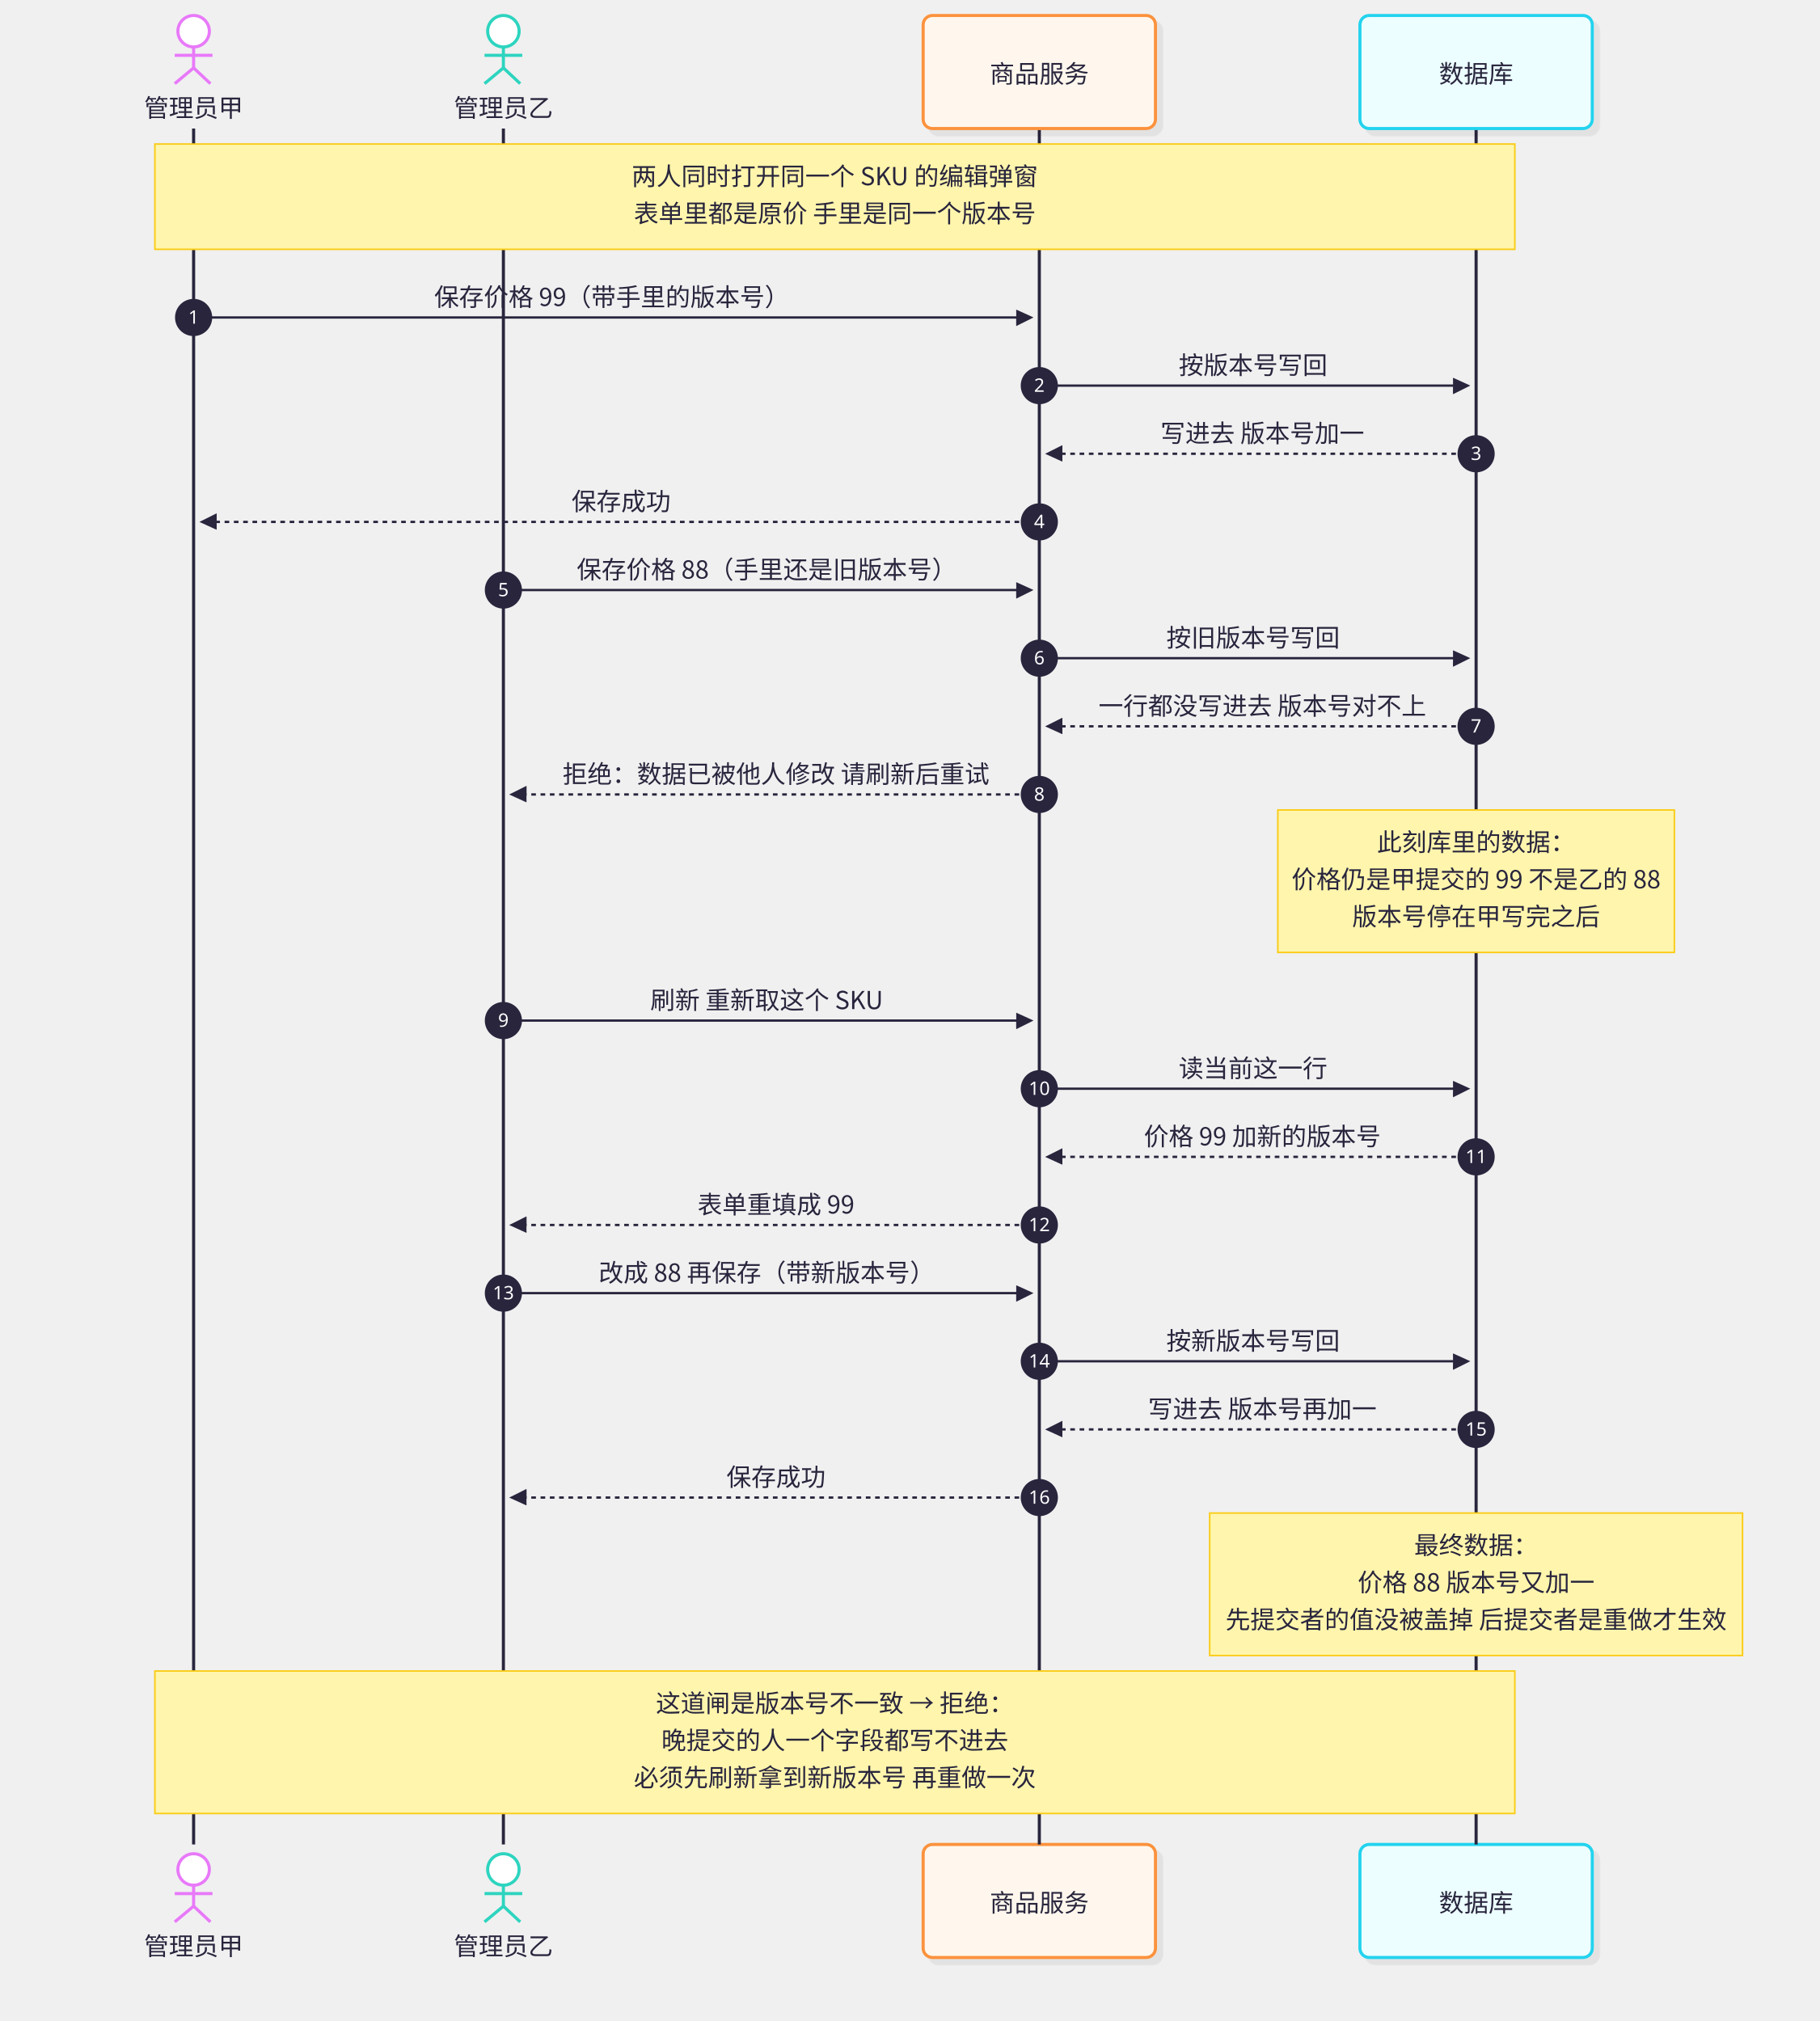
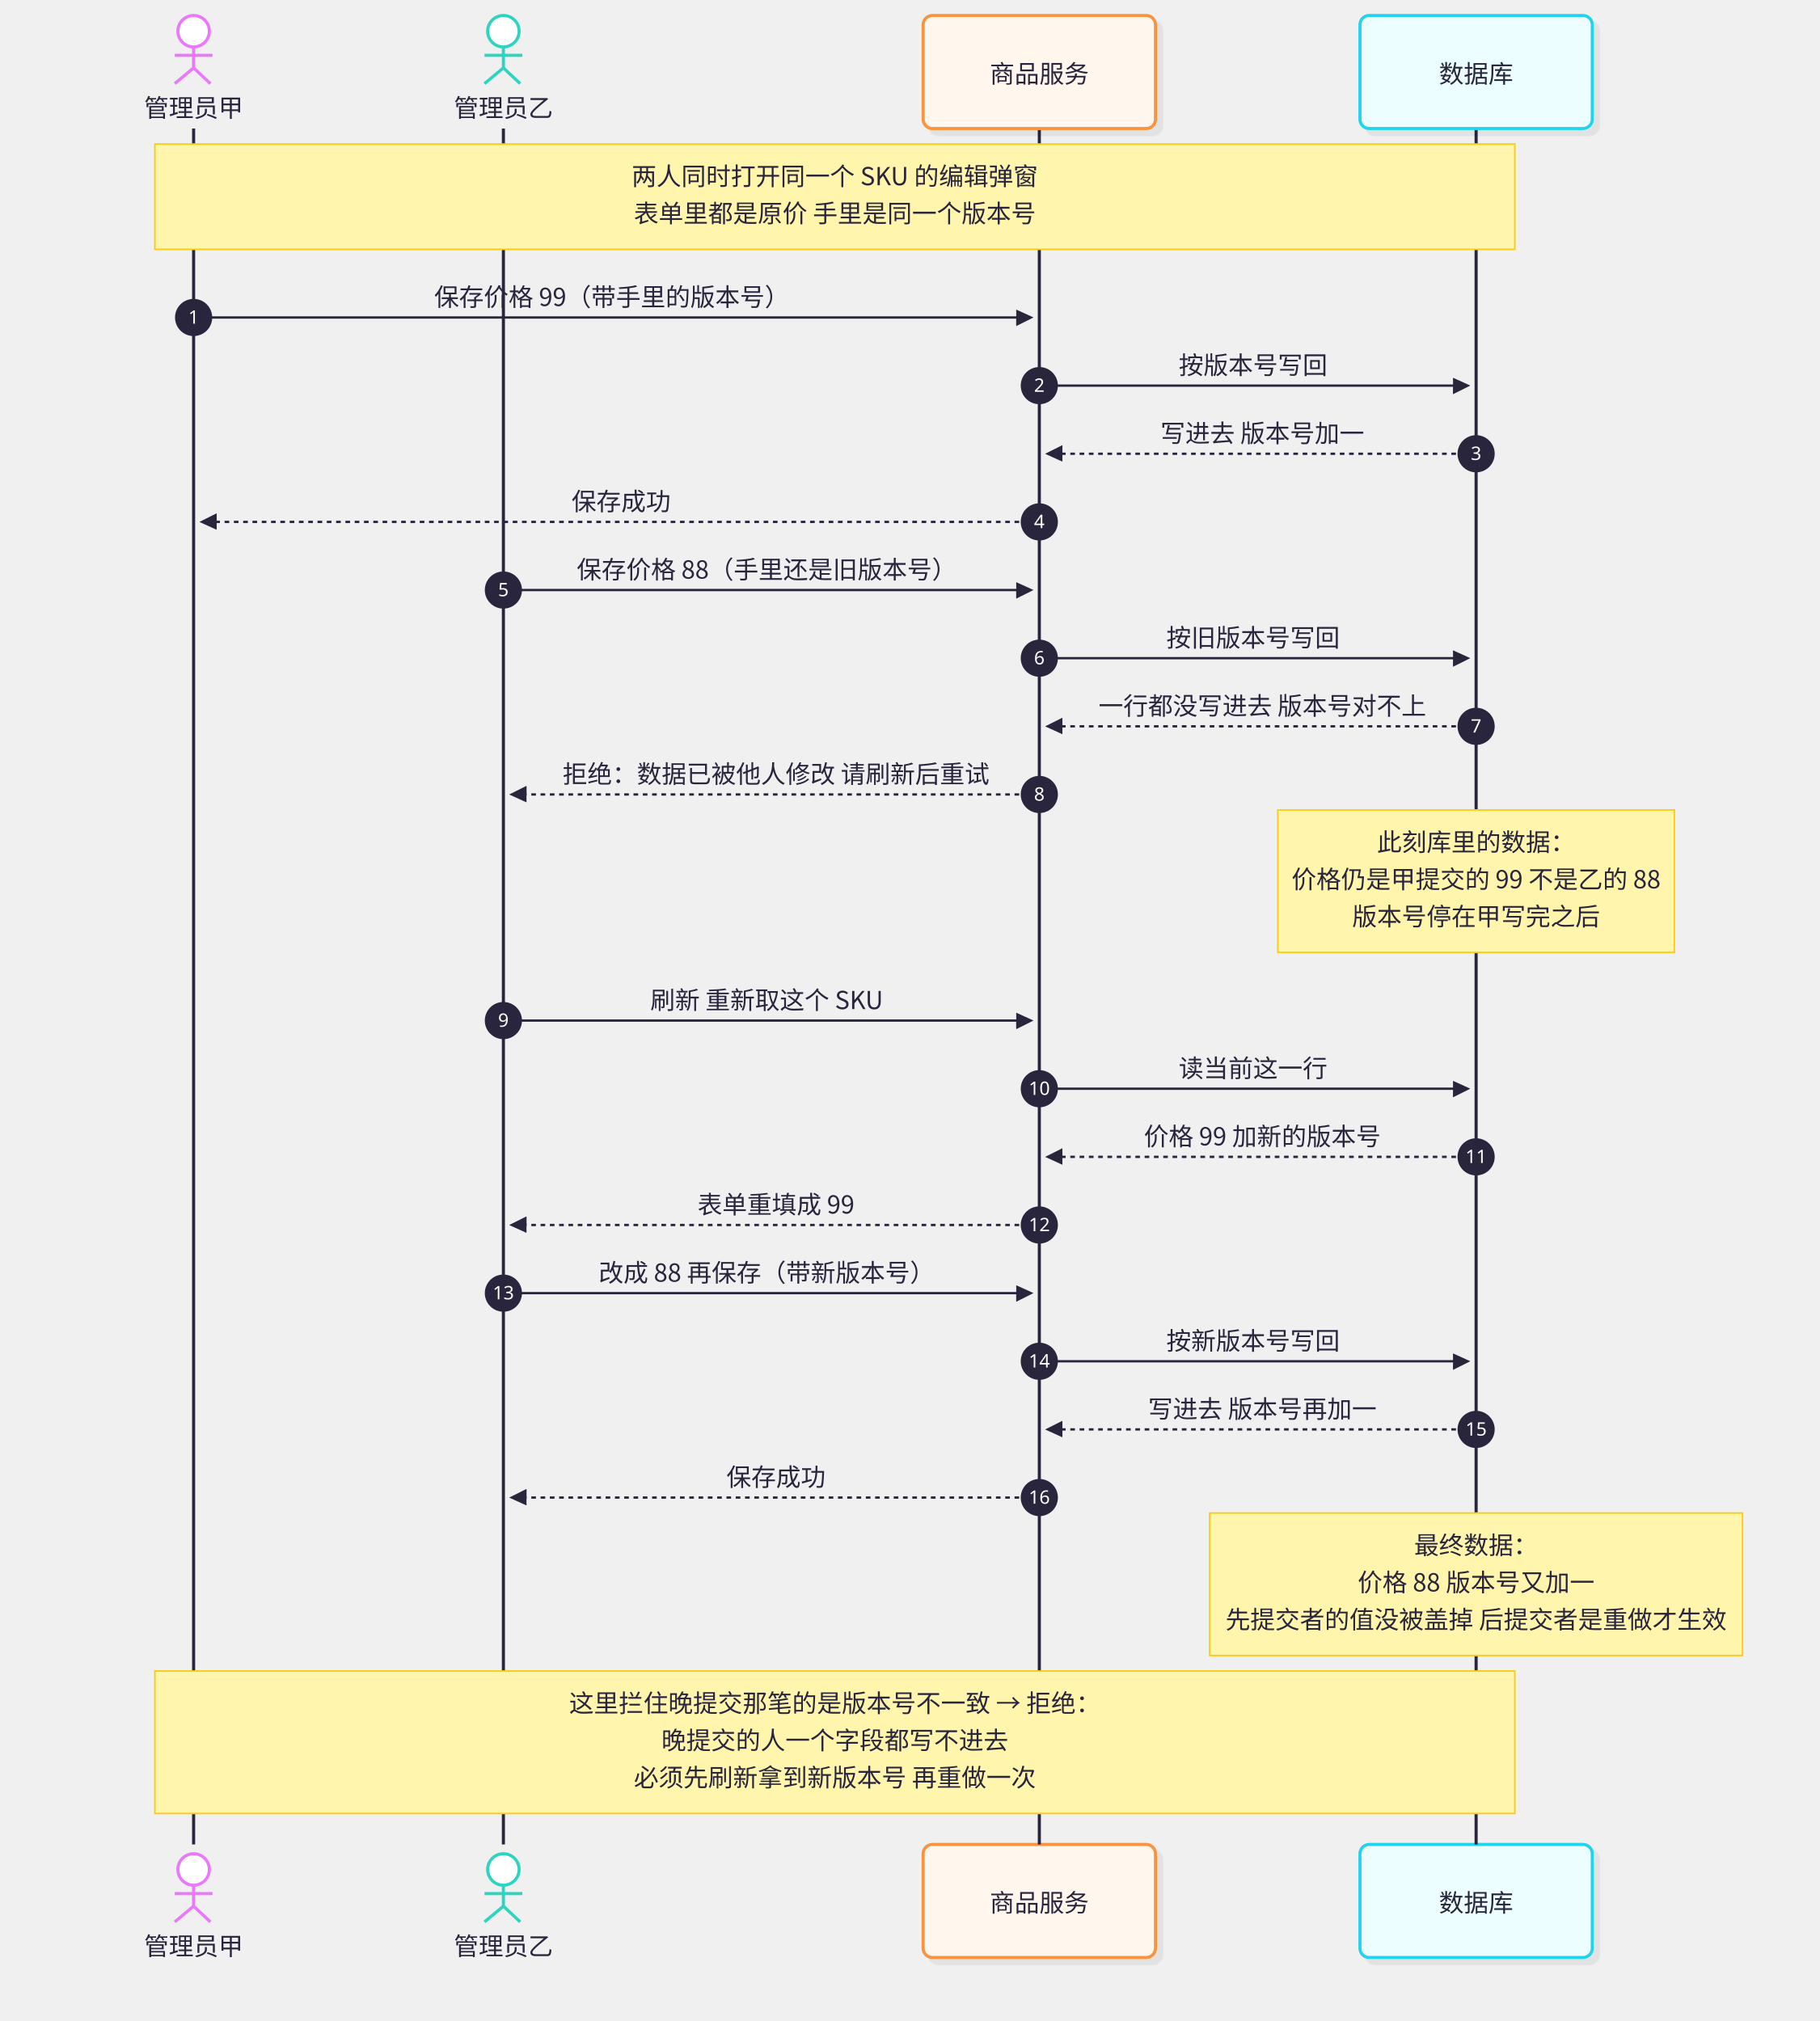
<svg xmlns="http://www.w3.org/2000/svg" height="1305" id="my-svg" width="1175" style="max-width: 1175px; background-color: white;" viewBox="-50 -10 1175 1305" role="graphics-document document" aria-roledescription="sequence">
  <g>
    <rect x="828" y="1181" fill="#eaeaea" stroke="#666" width="150" height="73" name="库" rx="6" ry="6" class="actor actor-bottom" data-look="neo" filter="url(#my-svg-drop-shadow)" style="stroke: rgb(34, 211, 238); fill: rgb(236, 254, 255);" />
    <text x="903" y="1217.5" dominant-baseline="central" alignment-baseline="central" class="actor actor-box" style="text-anchor: middle; font-size: 16px; font-weight: 400;">
      <tspan x="903" dy="0">数据库</tspan>
    </text>
  </g>
  <g>
    <rect x="546" y="1181" fill="#eaeaea" stroke="#666" width="150" height="73" name="商品" rx="6" ry="6" class="actor actor-bottom" data-look="neo" filter="url(#my-svg-drop-shadow)" style="stroke: rgb(251, 146, 60); fill: rgb(255, 247, 237);" />
    <text x="621" y="1217.5" dominant-baseline="central" alignment-baseline="central" class="actor actor-box" style="text-anchor: middle; font-size: 16px; font-weight: 400;">
      <tspan x="621" dy="0">商品服务</tspan>
    </text>
  </g>
  <g />
  <g />
  <g>
    <line id="actor3" x1="903" y1="73" x2="903" y2="1181" class="actor-line 200" stroke-width="0.5px" stroke="#999" name="库" data-et="life-line" data-id="库" />
    <g id="root-3" data-look="neo" data-et="participant" data-type="participant" data-id="库">
      <rect x="828" y="0" fill="#eaeaea" stroke="#666" width="150" height="73" name="库" rx="6" ry="6" class="actor actor-top" data-look="neo" filter="url(#my-svg-drop-shadow)" style="stroke: rgb(34, 211, 238); fill: rgb(236, 254, 255);" />
      <text x="903" y="36.5" dominant-baseline="central" alignment-baseline="central" class="actor actor-box" style="text-anchor: middle; font-size: 16px; font-weight: 400;">
        <tspan x="903" dy="0">数据库</tspan>
      </text>
    </g>
  </g>
  <g>
    <line id="actor2" x1="621" y1="73" x2="621" y2="1181" class="actor-line 200" stroke-width="0.5px" stroke="#999" name="商品" data-et="life-line" data-id="商品" />
    <g id="root-2" data-look="neo" data-et="participant" data-type="participant" data-id="商品">
      <rect x="546" y="0" fill="#eaeaea" stroke="#666" width="150" height="73" name="商品" rx="6" ry="6" class="actor actor-top" data-look="neo" filter="url(#my-svg-drop-shadow)" style="stroke: rgb(251, 146, 60); fill: rgb(255, 247, 237);" />
      <text x="621" y="36.5" dominant-baseline="central" alignment-baseline="central" class="actor actor-box" style="text-anchor: middle; font-size: 16px; font-weight: 400;">
        <tspan x="621" dy="0">商品服务</tspan>
      </text>
    </g>
  </g>
  <g>
    <line id="actor1" x1="275" y1="73" x2="275" y2="1181" class="actor-line 200" stroke-width="0.5px" stroke="#999" name="乙" data-et="life-line" data-id="乙" />
  </g>
  <g>
    <line id="actor0" x1="75" y1="73" x2="75" y2="1181" class="actor-line 200" stroke-width="0.5px" stroke="#999" name="甲" data-et="life-line" data-id="甲" />
  </g>
  <style>#my-svg{font-family:Noto Sans CJK SC,Noto Sans SC,Microsoft YaHei,PingFang SC,sans-serif;font-size:14px;fill:#28253D;}@keyframes edge-animation-frame{from{stroke-dashoffset:0;}}@keyframes dash{to{stroke-dashoffset:0;}}#my-svg .edge-animation-slow{stroke-dasharray:9,5!important;stroke-dashoffset:900;animation:dash 50s linear infinite;stroke-linecap:round;}#my-svg .edge-animation-fast{stroke-dasharray:9,5!important;stroke-dashoffset:900;animation:dash 20s linear infinite;stroke-linecap:round;}#my-svg .error-icon{fill:#ffffff;}#my-svg .error-text{fill:#000000;stroke:#000000;}#my-svg .edge-thickness-normal{stroke-width:2px;}#my-svg .edge-thickness-thick{stroke-width:3.5px;}#my-svg .edge-pattern-solid{stroke-dasharray:0;}#my-svg .edge-thickness-invisible{stroke-width:0;fill:none;}#my-svg .edge-pattern-dashed{stroke-dasharray:3;}#my-svg .edge-pattern-dotted{stroke-dasharray:2;}#my-svg .marker{fill:#000000;stroke:#000000;}#my-svg .marker.cross{stroke:#000000;}#my-svg svg{font-family:Noto Sans CJK SC,Noto Sans SC,Microsoft YaHei,PingFang SC,sans-serif;font-size:14px;}#my-svg p{margin:0;}#my-svg .actor{stroke:#28253D;fill:#ffffff;stroke-width:2;}#my-svg rect.actor.outer-path[data-look="neo"]{filter:url(#drop-shadow);}#my-svg rect.note[data-look="neo"]{stroke:#FACC15;fill:#fff5ad;filter:url(#drop-shadow);}#my-svg text.actor&gt;tspan{fill:#28253D;stroke:none;}#my-svg .actor-line{stroke:#28253D;}#my-svg .innerArc{stroke-width:1.5;stroke-dasharray:none;}#my-svg .messageLine0{stroke-width:1.5;stroke-dasharray:none;stroke:#28253D;}#my-svg .messageLine1{stroke-width:1.5;stroke-dasharray:2,2;stroke:#28253D;}#my-svg [id$="-arrowhead"] path{fill:#28253D;stroke:#28253D;}#my-svg .sequenceNumber{fill:#ffffff;}#my-svg [id$="-sequencenumber"]{fill:#28253D;}#my-svg [id$="-crosshead"] path{fill:#28253D;stroke:#28253D;}#my-svg .messageText{fill:#28253D;stroke:none;}#my-svg .labelBox{stroke:#28253D;fill:#ffffff;filter:url(#drop-shadow);}#my-svg .labelText,#my-svg .labelText&gt;tspan{fill:#28253D;stroke:none;}#my-svg .loopText,#my-svg .loopText&gt;tspan{fill:#28253D;stroke:none;}#my-svg .sectionTitle,#my-svg .sectionTitle&gt;tspan{fill:#28253D;stroke:none;}#my-svg .loopLine{stroke-width:2px;stroke-dasharray:2,2;stroke:#28253D;fill:#28253D;}#my-svg .note{stroke:#FACC15;fill:#fff5ad;}#my-svg .noteText,#my-svg .noteText&gt;tspan{fill:#28253D;stroke:none;}#my-svg .activation0{fill:hsl(-120, 0%, 80%);stroke:hsl(-120, 0%, 70%);}#my-svg .activation1{fill:hsl(-120, 0%, 80%);stroke:hsl(-120, 0%, 70%);}#my-svg .activation2{fill:hsl(-120, 0%, 80%);stroke:hsl(-120, 0%, 70%);}#my-svg .actorPopupMenu{position:absolute;}#my-svg .actorPopupMenuPanel{position:absolute;fill:#ffffff;box-shadow:0px 8px 16px 0px rgba(0,0,0,0.2);filter:drop-shadow(3px 5px 2px rgb(0 0 0 / 0.4));}#my-svg .actor-man circle,#my-svg line{fill:#ffffff;stroke-width:2px;}#my-svg g rect.rect{filter:url(#drop-shadow);stroke:#28253D;}#my-svg .node .neo-node{stroke:#28253D;}#my-svg [data-look="neo"].node rect,#my-svg [data-look="neo"].cluster rect,#my-svg [data-look="neo"].node polygon{stroke:#28253D;filter:url(#my-svg-drop-shadow);}#my-svg [data-look="neo"].swimlane.cluster rect{filter:none;}#my-svg [data-look="neo"].node path{stroke:#28253D;stroke-width:2px;}#my-svg [data-look="neo"].node .outer-path{filter:url(#my-svg-drop-shadow);}#my-svg [data-look="neo"].node .neo-line path{stroke:#28253D;filter:none;}#my-svg [data-look="neo"].node circle{stroke:#28253D;filter:url(#my-svg-drop-shadow);}#my-svg [data-look="neo"].node circle .state-start{fill:#000000;}#my-svg [data-look="neo"].icon-shape .icon{fill:#28253D;filter:url(#my-svg-drop-shadow);}#my-svg [data-look="neo"].icon-shape .icon-neo path{stroke:#28253D;filter:url(#my-svg-drop-shadow);}#my-svg :root{--mermaid-font-family:"trebuchet ms",verdana,arial,sans-serif;}</style>
  <g />
  <defs>
    <symbol id="my-svg-computer" width="24" height="24">
      <path transform="scale(.5)" d="M2 2v13h20v-13h-20zm18 11h-16v-9h16v9zm-10.228 6l.466-1h3.524l.467 1h-4.457zm14.228 3h-24l2-6h2.104l-1.33 4h18.45l-1.297-4h2.073l2 6zm-5-10h-14v-7h14v7z" />
    </symbol>
  </defs>
  <defs>
    <symbol id="my-svg-database" fill-rule="evenodd" clip-rule="evenodd">
      <path transform="scale(.5)" d="M12.258.001l.256.004.255.005.253.008.251.01.249.012.247.015.246.016.242.019.241.02.239.023.236.024.233.027.231.028.229.031.225.032.223.034.22.036.217.038.214.04.211.041.208.043.205.045.201.046.198.048.194.05.191.051.187.053.183.054.18.056.175.057.172.059.168.06.163.061.16.063.155.064.15.066.074.033.073.033.071.034.07.034.069.035.068.035.067.035.066.035.064.036.064.036.062.036.06.036.06.037.058.037.058.037.055.038.055.038.053.038.052.038.051.039.05.039.048.039.047.039.045.04.044.04.043.04.041.04.04.041.039.041.037.041.036.041.034.041.033.042.032.042.03.042.029.042.027.042.026.043.024.043.023.043.021.043.02.043.018.044.017.043.015.044.013.044.012.044.011.045.009.044.007.045.006.045.004.045.002.045.001.045v17l-.001.045-.002.045-.004.045-.006.045-.007.045-.009.044-.011.045-.012.044-.013.044-.015.044-.017.043-.018.044-.02.043-.021.043-.023.043-.024.043-.026.043-.027.042-.029.042-.03.042-.032.042-.033.042-.034.041-.036.041-.037.041-.039.041-.04.041-.041.04-.043.04-.044.04-.045.04-.047.039-.048.039-.05.039-.051.039-.052.038-.053.038-.055.038-.055.038-.058.037-.058.037-.06.037-.06.036-.062.036-.064.036-.064.036-.066.035-.067.035-.068.035-.069.035-.07.034-.071.034-.073.033-.074.033-.15.066-.155.064-.16.063-.163.061-.168.06-.172.059-.175.057-.18.056-.183.054-.187.053-.191.051-.194.05-.198.048-.201.046-.205.045-.208.043-.211.041-.214.04-.217.038-.22.036-.223.034-.225.032-.229.031-.231.028-.233.027-.236.024-.239.023-.241.02-.242.019-.246.016-.247.015-.249.012-.251.01-.253.008-.255.005-.256.004-.258.001-.258-.001-.256-.004-.255-.005-.253-.008-.251-.01-.249-.012-.247-.015-.245-.016-.243-.019-.241-.02-.238-.023-.236-.024-.234-.027-.231-.028-.228-.031-.226-.032-.223-.034-.22-.036-.217-.038-.214-.04-.211-.041-.208-.043-.204-.045-.201-.046-.198-.048-.195-.05-.19-.051-.187-.053-.184-.054-.179-.056-.176-.057-.172-.059-.167-.06-.164-.061-.159-.063-.155-.064-.151-.066-.074-.033-.072-.033-.072-.034-.07-.034-.069-.035-.068-.035-.067-.035-.066-.035-.064-.036-.063-.036-.062-.036-.061-.036-.06-.037-.058-.037-.057-.037-.056-.038-.055-.038-.053-.038-.052-.038-.051-.039-.049-.039-.049-.039-.046-.039-.046-.04-.044-.04-.043-.04-.041-.04-.04-.041-.039-.041-.037-.041-.036-.041-.034-.041-.033-.042-.032-.042-.03-.042-.029-.042-.027-.042-.026-.043-.024-.043-.023-.043-.021-.043-.02-.043-.018-.044-.017-.043-.015-.044-.013-.044-.012-.044-.011-.045-.009-.044-.007-.045-.006-.045-.004-.045-.002-.045-.001-.045v-17l.001-.045.002-.045.004-.045.006-.045.007-.045.009-.044.011-.045.012-.044.013-.044.015-.044.017-.043.018-.044.02-.043.021-.043.023-.043.024-.043.026-.043.027-.042.029-.042.03-.042.032-.042.033-.042.034-.041.036-.041.037-.041.039-.041.04-.041.041-.04.043-.04.044-.04.046-.04.046-.039.049-.039.049-.039.051-.039.052-.038.053-.038.055-.038.056-.038.057-.037.058-.037.06-.037.061-.036.062-.036.063-.036.064-.036.066-.035.067-.035.068-.035.069-.035.07-.034.072-.034.072-.033.074-.033.151-.066.155-.064.159-.063.164-.061.167-.06.172-.059.176-.057.179-.056.184-.054.187-.053.19-.051.195-.05.198-.048.201-.046.204-.045.208-.043.211-.041.214-.04.217-.038.22-.036.223-.034.226-.032.228-.031.231-.028.234-.027.236-.024.238-.023.241-.02.243-.019.245-.016.247-.015.249-.012.251-.01.253-.008.255-.005.256-.004.258-.001.258.001zm-9.258 20.499v.01l.001.021.003.021.004.022.005.021.006.022.007.022.009.023.01.022.011.023.012.023.013.023.015.023.016.024.017.023.018.024.019.024.021.024.022.025.023.024.024.025.052.049.056.05.061.051.066.051.07.051.075.051.079.052.084.052.088.052.092.052.097.052.102.051.105.052.11.052.114.051.119.051.123.051.127.05.131.05.135.05.139.048.144.049.147.047.152.047.155.047.16.045.163.045.167.043.171.043.176.041.178.041.183.039.187.039.19.037.194.035.197.035.202.033.204.031.209.03.212.029.216.027.219.025.222.024.226.021.23.02.233.018.236.016.24.015.243.012.246.01.249.008.253.005.256.004.259.001.26-.001.257-.004.254-.005.25-.008.247-.011.244-.012.241-.014.237-.016.233-.018.231-.021.226-.021.224-.024.22-.026.216-.027.212-.028.21-.031.205-.031.202-.034.198-.034.194-.036.191-.037.187-.039.183-.04.179-.04.175-.042.172-.043.168-.044.163-.045.16-.046.155-.046.152-.047.148-.048.143-.049.139-.049.136-.05.131-.05.126-.05.123-.051.118-.052.114-.051.11-.052.106-.052.101-.052.096-.052.092-.052.088-.053.083-.051.079-.052.074-.052.07-.051.065-.051.06-.051.056-.05.051-.05.023-.024.023-.025.021-.024.02-.024.019-.024.018-.024.017-.024.015-.023.014-.024.013-.023.012-.023.01-.023.01-.022.008-.022.006-.022.006-.022.004-.022.004-.021.001-.021.001-.021v-4.127l-.077.055-.08.053-.083.054-.085.053-.087.052-.09.052-.093.051-.095.05-.097.05-.1.049-.102.049-.105.048-.106.047-.109.047-.111.046-.114.045-.115.045-.118.044-.12.043-.122.042-.124.042-.126.041-.128.04-.13.04-.132.038-.134.038-.135.037-.138.037-.139.035-.142.035-.143.034-.144.033-.147.032-.148.031-.15.03-.151.03-.153.029-.154.027-.156.027-.158.026-.159.025-.161.024-.162.023-.163.022-.165.021-.166.02-.167.019-.169.018-.169.017-.171.016-.173.015-.173.014-.175.013-.175.012-.177.011-.178.01-.179.008-.179.008-.181.006-.182.005-.182.004-.184.003-.184.002h-.37l-.184-.002-.184-.003-.182-.004-.182-.005-.181-.006-.179-.008-.179-.008-.178-.01-.176-.011-.176-.012-.175-.013-.173-.014-.172-.015-.171-.016-.17-.017-.169-.018-.167-.019-.166-.02-.165-.021-.163-.022-.162-.023-.161-.024-.159-.025-.157-.026-.156-.027-.155-.027-.153-.029-.151-.03-.15-.03-.148-.031-.146-.032-.145-.033-.143-.034-.141-.035-.14-.035-.137-.037-.136-.037-.134-.038-.132-.038-.13-.04-.128-.04-.126-.041-.124-.042-.122-.042-.12-.044-.117-.043-.116-.045-.113-.045-.112-.046-.109-.047-.106-.047-.105-.048-.102-.049-.1-.049-.097-.05-.095-.05-.093-.052-.09-.051-.087-.052-.085-.053-.083-.054-.08-.054-.077-.054v4.127zm0-5.654v.011l.001.021.003.021.004.021.005.022.006.022.007.022.009.022.01.022.011.023.012.023.013.023.015.024.016.023.017.024.018.024.019.024.021.024.022.024.023.025.024.024.052.05.056.05.061.05.066.051.07.051.075.052.079.051.084.052.088.052.092.052.097.052.102.052.105.052.11.051.114.051.119.052.123.05.127.051.131.05.135.049.139.049.144.048.147.048.152.047.155.046.16.045.163.045.167.044.171.042.176.042.178.04.183.04.187.038.19.037.194.036.197.034.202.033.204.032.209.03.212.028.216.027.219.025.222.024.226.022.23.02.233.018.236.016.24.014.243.012.246.01.249.008.253.006.256.003.259.001.26-.001.257-.003.254-.006.25-.008.247-.01.244-.012.241-.015.237-.016.233-.018.231-.02.226-.022.224-.024.22-.025.216-.027.212-.029.21-.03.205-.032.202-.033.198-.035.194-.036.191-.037.187-.039.183-.039.179-.041.175-.042.172-.043.168-.044.163-.045.16-.045.155-.047.152-.047.148-.048.143-.048.139-.05.136-.049.131-.05.126-.051.123-.051.118-.051.114-.052.11-.052.106-.052.101-.052.096-.052.092-.052.088-.052.083-.052.079-.052.074-.051.07-.052.065-.051.06-.05.056-.051.051-.049.023-.025.023-.024.021-.025.02-.024.019-.024.018-.024.017-.024.015-.023.014-.023.013-.024.012-.022.01-.023.01-.023.008-.022.006-.022.006-.022.004-.021.004-.022.001-.021.001-.021v-4.139l-.077.054-.08.054-.083.054-.085.052-.087.053-.09.051-.093.051-.095.051-.097.05-.1.049-.102.049-.105.048-.106.047-.109.047-.111.046-.114.045-.115.044-.118.044-.12.044-.122.042-.124.042-.126.041-.128.04-.13.039-.132.039-.134.038-.135.037-.138.036-.139.036-.142.035-.143.033-.144.033-.147.033-.148.031-.15.03-.151.03-.153.028-.154.028-.156.027-.158.026-.159.025-.161.024-.162.023-.163.022-.165.021-.166.02-.167.019-.169.018-.169.017-.171.016-.173.015-.173.014-.175.013-.175.012-.177.011-.178.009-.179.009-.179.007-.181.007-.182.005-.182.004-.184.003-.184.002h-.37l-.184-.002-.184-.003-.182-.004-.182-.005-.181-.007-.179-.007-.179-.009-.178-.009-.176-.011-.176-.012-.175-.013-.173-.014-.172-.015-.171-.016-.17-.017-.169-.018-.167-.019-.166-.02-.165-.021-.163-.022-.162-.023-.161-.024-.159-.025-.157-.026-.156-.027-.155-.028-.153-.028-.151-.03-.15-.03-.148-.031-.146-.033-.145-.033-.143-.033-.141-.035-.14-.036-.137-.036-.136-.037-.134-.038-.132-.039-.13-.039-.128-.04-.126-.041-.124-.042-.122-.043-.12-.043-.117-.044-.116-.044-.113-.046-.112-.046-.109-.046-.106-.047-.105-.048-.102-.049-.1-.049-.097-.05-.095-.051-.093-.051-.09-.051-.087-.053-.085-.052-.083-.054-.08-.054-.077-.054v4.139zm0-5.666v.011l.001.02.003.022.004.021.005.022.006.021.007.022.009.023.01.022.011.023.012.023.013.023.015.023.016.024.017.024.018.023.019.024.021.025.022.024.023.024.024.025.052.05.056.05.061.05.066.051.07.051.075.052.079.051.084.052.088.052.092.052.097.052.102.052.105.051.11.052.114.051.119.051.123.051.127.05.131.05.135.05.139.049.144.048.147.048.152.047.155.046.16.045.163.045.167.043.171.043.176.042.178.04.183.04.187.038.19.037.194.036.197.034.202.033.204.032.209.03.212.028.216.027.219.025.222.024.226.021.23.02.233.018.236.017.24.014.243.012.246.01.249.008.253.006.256.003.259.001.26-.001.257-.003.254-.006.25-.008.247-.01.244-.013.241-.014.237-.016.233-.018.231-.02.226-.022.224-.024.22-.025.216-.027.212-.029.21-.03.205-.032.202-.033.198-.035.194-.036.191-.037.187-.039.183-.039.179-.041.175-.042.172-.043.168-.044.163-.045.16-.045.155-.047.152-.047.148-.048.143-.049.139-.049.136-.049.131-.051.126-.05.123-.051.118-.052.114-.051.11-.052.106-.052.101-.052.096-.052.092-.052.088-.052.083-.052.079-.052.074-.052.07-.051.065-.051.06-.051.056-.05.051-.049.023-.025.023-.025.021-.024.02-.024.019-.024.018-.024.017-.024.015-.023.014-.024.013-.023.012-.023.01-.022.01-.023.008-.022.006-.022.006-.022.004-.022.004-.021.001-.021.001-.021v-4.153l-.077.054-.08.054-.083.053-.085.053-.087.053-.09.051-.093.051-.095.051-.097.05-.1.049-.102.048-.105.048-.106.048-.109.046-.111.046-.114.046-.115.044-.118.044-.12.043-.122.043-.124.042-.126.041-.128.04-.13.039-.132.039-.134.038-.135.037-.138.036-.139.036-.142.034-.143.034-.144.033-.147.032-.148.032-.15.03-.151.03-.153.028-.154.028-.156.027-.158.026-.159.024-.161.024-.162.023-.163.023-.165.021-.166.02-.167.019-.169.018-.169.017-.171.016-.173.015-.173.014-.175.013-.175.012-.177.01-.178.01-.179.009-.179.007-.181.006-.182.006-.182.004-.184.003-.184.001-.185.001-.185-.001-.184-.001-.184-.003-.182-.004-.182-.006-.181-.006-.179-.007-.179-.009-.178-.01-.176-.01-.176-.012-.175-.013-.173-.014-.172-.015-.171-.016-.17-.017-.169-.018-.167-.019-.166-.02-.165-.021-.163-.023-.162-.023-.161-.024-.159-.024-.157-.026-.156-.027-.155-.028-.153-.028-.151-.03-.15-.03-.148-.032-.146-.032-.145-.033-.143-.034-.141-.034-.14-.036-.137-.036-.136-.037-.134-.038-.132-.039-.13-.039-.128-.041-.126-.041-.124-.041-.122-.043-.12-.043-.117-.044-.116-.044-.113-.046-.112-.046-.109-.046-.106-.048-.105-.048-.102-.048-.1-.05-.097-.049-.095-.051-.093-.051-.09-.052-.087-.052-.085-.053-.083-.053-.08-.054-.077-.054v4.153zm8.74-8.179l-.257.004-.254.005-.25.008-.247.011-.244.012-.241.014-.237.016-.233.018-.231.021-.226.022-.224.023-.22.026-.216.027-.212.028-.21.031-.205.032-.202.033-.198.034-.194.036-.191.038-.187.038-.183.04-.179.041-.175.042-.172.043-.168.043-.163.045-.16.046-.155.046-.152.048-.148.048-.143.048-.139.049-.136.05-.131.05-.126.051-.123.051-.118.051-.114.052-.11.052-.106.052-.101.052-.096.052-.092.052-.088.052-.083.052-.079.052-.074.051-.07.052-.065.051-.06.05-.056.05-.051.05-.023.025-.023.024-.021.024-.02.025-.019.024-.018.024-.017.023-.015.024-.014.023-.013.023-.012.023-.01.023-.01.022-.008.022-.006.023-.006.021-.004.022-.004.021-.001.021-.001.021.001.021.001.021.004.021.004.022.006.021.006.023.008.022.01.022.01.023.012.023.013.023.014.023.015.024.017.023.018.024.019.024.02.025.021.024.023.024.023.025.051.05.056.05.06.05.065.051.07.052.074.051.079.052.083.052.088.052.092.052.096.052.101.052.106.052.11.052.114.052.118.051.123.051.126.051.131.05.136.05.139.049.143.048.148.048.152.048.155.046.16.046.163.045.168.043.172.043.175.042.179.041.183.04.187.038.191.038.194.036.198.034.202.033.205.032.21.031.212.028.216.027.22.026.224.023.226.022.231.021.233.018.237.016.241.014.244.012.247.011.25.008.254.005.257.004.26.001.26-.001.257-.004.254-.005.25-.008.247-.011.244-.012.241-.014.237-.016.233-.018.231-.021.226-.022.224-.023.22-.026.216-.027.212-.028.21-.031.205-.032.202-.033.198-.034.194-.036.191-.038.187-.038.183-.04.179-.041.175-.042.172-.043.168-.043.163-.045.16-.046.155-.046.152-.048.148-.048.143-.048.139-.049.136-.05.131-.05.126-.051.123-.051.118-.051.114-.052.11-.052.106-.052.101-.052.096-.052.092-.052.088-.052.083-.052.079-.052.074-.051.07-.052.065-.051.06-.05.056-.05.051-.05.023-.025.023-.024.021-.024.02-.025.019-.024.018-.024.017-.023.015-.024.014-.023.013-.023.012-.023.01-.023.01-.022.008-.022.006-.023.006-.021.004-.022.004-.021.001-.021.001-.021-.001-.021-.001-.021-.004-.021-.004-.022-.006-.021-.006-.023-.008-.022-.01-.022-.01-.023-.012-.023-.013-.023-.014-.023-.015-.024-.017-.023-.018-.024-.019-.024-.02-.025-.021-.024-.023-.024-.023-.025-.051-.05-.056-.05-.06-.05-.065-.051-.07-.052-.074-.051-.079-.052-.083-.052-.088-.052-.092-.052-.096-.052-.101-.052-.106-.052-.11-.052-.114-.052-.118-.051-.123-.051-.126-.051-.131-.05-.136-.05-.139-.049-.143-.048-.148-.048-.152-.048-.155-.046-.16-.046-.163-.045-.168-.043-.172-.043-.175-.042-.179-.041-.183-.04-.187-.038-.191-.038-.194-.036-.198-.034-.202-.033-.205-.032-.21-.031-.212-.028-.216-.027-.22-.026-.224-.023-.226-.022-.231-.021-.233-.018-.237-.016-.241-.014-.244-.012-.247-.011-.25-.008-.254-.005-.257-.004-.26-.001-.26.001z" />
    </symbol>
  </defs>
  <defs>
    <symbol id="my-svg-clock" width="24" height="24">
      <path transform="scale(.5)" d="M12 2c5.514 0 10 4.486 10 10s-4.486 10-10 10-10-4.486-10-10 4.486-10 10-10zm0-2c-6.627 0-12 5.373-12 12s5.373 12 12 12 12-5.373 12-12-5.373-12-12-12zm5.848 12.459c.202.038.202.333.001.372-1.907.361-6.045 1.111-6.547 1.111-.719 0-1.301-.582-1.301-1.301 0-.512.77-5.447 1.125-7.445.034-.192.312-.181.343.014l.985 6.238 5.394 1.011z" />
    </symbol>
  </defs>
  <defs>
    <marker id="my-svg-arrowhead" refX="7.9" refY="5" markerUnits="userSpaceOnUse" markerWidth="12" markerHeight="12" orient="auto-start-reverse">
      <path d="M -1 0 L 10 5 L 0 10 z" />
    </marker>
  </defs>
  <defs>
    <marker id="my-svg-crosshead" markerWidth="15" markerHeight="8" orient="auto" refX="4" refY="4.5">
      <path fill="none" stroke="#000000" stroke-width="1pt" d="M 1,2 L 6,7 M 6,2 L 1,7" style="stroke-dasharray: 0, 0;" />
    </marker>
  </defs>
  <defs>
    <marker id="my-svg-filled-head" refX="15.5" refY="7" markerWidth="20" markerHeight="28" orient="auto">
      <path d="M 18,7 L9,13 L14,7 L9,1 Z" />
    </marker>
  </defs>
  <defs>
    <marker id="my-svg-sequencenumber" refX="15" refY="15" markerWidth="60" markerHeight="40" orient="auto">
      <circle cx="15" cy="15" r="6" />
    </marker>
  </defs>
  <defs>
    <marker id="my-svg-solidTopArrowHead" refX="7.9" refY="7.25" markerUnits="userSpaceOnUse" markerWidth="12" markerHeight="12" orient="auto-start-reverse">
      <path d="M 0 0 L 10 8 L 0 8 z" />
    </marker>
  </defs>
  <defs>
    <marker id="my-svg-solidBottomArrowHead" refX="7.9" refY="0.75" markerUnits="userSpaceOnUse" markerWidth="12" markerHeight="12" orient="auto-start-reverse">
      <path d="M 0 0 L 10 0 L 0 8 z" />
    </marker>
  </defs>
  <defs>
    <marker id="my-svg-stickTopArrowHead" refX="7.5" refY="7" markerUnits="userSpaceOnUse" markerWidth="12" markerHeight="12" orient="auto-start-reverse">
      <path d="M 0 0 L 7 7" stroke="black" stroke-width="1.5" fill="none" />
    </marker>
  </defs>
  <defs>
    <marker id="my-svg-stickBottomArrowHead" refX="7.5" refY="0" markerUnits="userSpaceOnUse" markerWidth="12" markerHeight="12" orient="auto-start-reverse">
      <path d="M 0 7 L 7 0" stroke="black" stroke-width="1.5" fill="none" />
    </marker>
  </defs>
  <defs>
    <filter id="my-svg-drop-shadow" height="130%" width="130%">
      <feDropShadow dx="4" dy="4" stdDeviation="0" flood-opacity="0.06" flood-color="#000000" />
    </filter>
  </defs>
  <g data-et="note" data-id="i1">
    <rect x="50" y="83" fill="#EDF2AE" stroke="#666" width="878" height="68" class="note" data-look="neo" />
    <text x="489" y="88" text-anchor="middle" dominant-baseline="middle" alignment-baseline="middle" class="noteText" dy="1em" style="font-size: 16px; font-weight: 400;">
      <tspan x="489">两人同时打开同一个 SKU 的编辑弹窗</tspan>
    </text>
    <text x="489" y="112" text-anchor="middle" dominant-baseline="middle" alignment-baseline="middle" class="noteText" dy="1em" style="font-size: 16px; font-weight: 400;">
      <tspan x="489">表单里都是原价 手里是同一个版本号</tspan>
    </text>
  </g>
  <g data-et="note" data-id="i10">
    <rect x="775" y="513" fill="#EDF2AE" stroke="#666" width="256" height="92" class="note" data-look="neo" />
    <text x="903" y="518" text-anchor="middle" dominant-baseline="middle" alignment-baseline="middle" class="noteText" dy="1em" style="font-size: 16px; font-weight: 400;">
      <tspan x="903">此刻库里的数据：</tspan>
    </text>
    <text x="903" y="542" text-anchor="middle" dominant-baseline="middle" alignment-baseline="middle" class="noteText" dy="1em" style="font-size: 16px; font-weight: 400;">
      <tspan x="903">价格仍是甲提交的 99 不是乙的 88</tspan>
    </text>
    <text x="903" y="566" text-anchor="middle" dominant-baseline="middle" alignment-baseline="middle" class="noteText" dy="1em" style="font-size: 16px; font-weight: 400;">
      <tspan x="903">版本号停在甲写完之后</tspan>
    </text>
  </g>
  <g data-et="note" data-id="i19">
    <rect x="731" y="967" fill="#EDF2AE" stroke="#666" width="344" height="92" class="note" data-look="neo" />
    <text x="903" y="972" text-anchor="middle" dominant-baseline="middle" alignment-baseline="middle" class="noteText" dy="1em" style="font-size: 16px; font-weight: 400;">
      <tspan x="903">最终数据：</tspan>
    </text>
    <text x="903" y="996" text-anchor="middle" dominant-baseline="middle" alignment-baseline="middle" class="noteText" dy="1em" style="font-size: 16px; font-weight: 400;">
      <tspan x="903">价格 88 版本号又加一</tspan>
    </text>
    <text x="903" y="1020" text-anchor="middle" dominant-baseline="middle" alignment-baseline="middle" class="noteText" dy="1em" style="font-size: 16px; font-weight: 400;">
      <tspan x="903">先提交者的值没被盖掉 后提交者是重做才生效</tspan>
    </text>
  </g>
  <g data-et="note" data-id="i20">
    <rect x="50" y="1069" fill="#EDF2AE" stroke="#666" width="878" height="92" class="note" data-look="neo" />
    <text x="489" y="1074" text-anchor="middle" dominant-baseline="middle" alignment-baseline="middle" class="noteText" dy="1em" style="font-size: 16px; font-weight: 400;">
-       <tspan x="489">这道闸是版本号不一致 → 拒绝：</tspan>
+       <tspan x="489">这里拦住晚提交那笔的是版本号不一致 → 拒绝：</tspan>
    </text>
    <text x="489" y="1098" text-anchor="middle" dominant-baseline="middle" alignment-baseline="middle" class="noteText" dy="1em" style="font-size: 16px; font-weight: 400;">
      <tspan x="489">晚提交的人一个字段都写不进去</tspan>
    </text>
    <text x="489" y="1122" text-anchor="middle" dominant-baseline="middle" alignment-baseline="middle" class="noteText" dy="1em" style="font-size: 16px; font-weight: 400;">
      <tspan x="489">必须先刷新拿到新版本号 再重做一次</tspan>
    </text>
  </g>
  <g class="actor-man actor-top" name="甲" data-et="participant" data-type="actor" data-id="甲" style="stroke: rgb(232, 121, 249); fill: rgb(253, 244, 255);">
    <line id="actor-man-torso0" x1="75" y1="20.308" x2="75" y2="33.846" />
    <line id="actor-man-arms0" x1="62.815" y1="25.723" x2="87.185" y2="25.723" />
    <line x1="62.815" y1="44" x2="75" y2="33.846" />
    <line x1="75" y1="33.846" x2="85.831" y2="44" />
    <circle cx="75" cy="10.154" r="10.154" width="150" height="73" />
    <text x="75" y="58.5" dominant-baseline="central" alignment-baseline="central" class="actor actor-man" style="text-anchor: middle; font-size: 16px; font-weight: 400;">
      <tspan x="75" dy="0">管理员甲</tspan>
    </text>
  </g>
  <g class="actor-man actor-top" name="乙" data-et="participant" data-type="actor" data-id="乙" style="stroke: rgb(45, 212, 191); fill: rgb(240, 253, 250);">
    <line id="actor-man-torso1" x1="275" y1="20.308" x2="275" y2="33.846" />
    <line id="actor-man-arms1" x1="262.815" y1="25.723" x2="287.185" y2="25.723" />
    <line x1="262.815" y1="44" x2="275" y2="33.846" />
    <line x1="275" y1="33.846" x2="285.831" y2="44" />
    <circle cx="275" cy="10.154" r="10.154" width="150" height="73" />
    <text x="275" y="58.5" dominant-baseline="central" alignment-baseline="central" class="actor actor-man" style="text-anchor: middle; font-size: 16px; font-weight: 400;">
      <tspan x="275" dy="0">管理员乙</tspan>
    </text>
  </g>
  <text x="345" y="166" text-anchor="middle" dominant-baseline="middle" alignment-baseline="middle" class="messageText" dy="1em" style="font-size: 16px; font-weight: 400;">保存价格 99（带手里的版本号）</text>
  <line x1="82" y1="195" x2="614" y2="195" class="messageLine0" data-et="message" data-id="i2" data-from="甲" data-to="商品" stroke-width="2" stroke="none" marker-end="url(#my-svg-arrowhead)" style="fill: none;" />
  <line x1="75" y1="195" x2="75" y2="195" stroke-width="0" marker-start="url(#my-svg-sequencenumber)" />
  <text x="75" y="199" font-family="sans-serif" font-size="12px" text-anchor="middle" class="sequenceNumber">1</text>
  <text x="759" y="210" text-anchor="middle" dominant-baseline="middle" alignment-baseline="middle" class="messageText" dy="1em" style="font-size: 16px; font-weight: 400;">按版本号写回</text>
  <line x1="628" y1="239" x2="896" y2="239" class="messageLine0" data-et="message" data-id="i3" data-from="商品" data-to="库" stroke-width="2" stroke="none" marker-end="url(#my-svg-arrowhead)" style="fill: none;" />
  <line x1="621" y1="239" x2="621" y2="239" stroke-width="0" marker-start="url(#my-svg-sequencenumber)" />
  <text x="621" y="243" font-family="sans-serif" font-size="12px" text-anchor="middle" class="sequenceNumber">2</text>
  <text x="765" y="254" text-anchor="middle" dominant-baseline="middle" alignment-baseline="middle" class="messageText" dy="1em" style="font-size: 16px; font-weight: 400;">写进去 版本号加一</text>
  <line x1="908" y1="283" x2="628" y2="283" class="messageLine1" data-et="message" data-id="i4" data-from="库" data-to="商品" stroke-width="2" stroke="none" marker-end="url(#my-svg-arrowhead)" style="stroke-dasharray: 3, 3; fill: none;" />
  <line x1="903" y1="283" x2="903" y2="283" stroke-width="0" marker-start="url(#my-svg-sequencenumber)" />
  <text x="903" y="287" font-family="sans-serif" font-size="12px" text-anchor="middle" class="sequenceNumber">3</text>
  <text x="351" y="298" text-anchor="middle" dominant-baseline="middle" alignment-baseline="middle" class="messageText" dy="1em" style="font-size: 16px; font-weight: 400;">保存成功</text>
  <line x1="626" y1="327" x2="82" y2="327" class="messageLine1" data-et="message" data-id="i5" data-from="商品" data-to="甲" stroke-width="2" stroke="none" marker-end="url(#my-svg-arrowhead)" style="stroke-dasharray: 3, 3; fill: none;" />
  <line x1="621" y1="327" x2="621" y2="327" stroke-width="0" marker-start="url(#my-svg-sequencenumber)" />
  <text x="621" y="331" font-family="sans-serif" font-size="12px" text-anchor="middle" class="sequenceNumber">4</text>
  <text x="445" y="342" text-anchor="middle" dominant-baseline="middle" alignment-baseline="middle" class="messageText" dy="1em" style="font-size: 16px; font-weight: 400;">保存价格 88（手里还是旧版本号）</text>
  <line x1="282" y1="371" x2="614" y2="371" class="messageLine0" data-et="message" data-id="i6" data-from="乙" data-to="商品" stroke-width="2" stroke="none" marker-end="url(#my-svg-arrowhead)" style="fill: none;" />
  <line x1="275" y1="371" x2="275" y2="371" stroke-width="0" marker-start="url(#my-svg-sequencenumber)" />
  <text x="275" y="375" font-family="sans-serif" font-size="12px" text-anchor="middle" class="sequenceNumber">5</text>
  <text x="759" y="386" text-anchor="middle" dominant-baseline="middle" alignment-baseline="middle" class="messageText" dy="1em" style="font-size: 16px; font-weight: 400;">按旧版本号写回</text>
  <line x1="628" y1="415" x2="896" y2="415" class="messageLine0" data-et="message" data-id="i7" data-from="商品" data-to="库" stroke-width="2" stroke="none" marker-end="url(#my-svg-arrowhead)" style="fill: none;" />
  <line x1="621" y1="415" x2="621" y2="415" stroke-width="0" marker-start="url(#my-svg-sequencenumber)" />
  <text x="621" y="419" font-family="sans-serif" font-size="12px" text-anchor="middle" class="sequenceNumber">6</text>
  <text x="765" y="430" text-anchor="middle" dominant-baseline="middle" alignment-baseline="middle" class="messageText" dy="1em" style="font-size: 16px; font-weight: 400;">一行都没写进去 版本号对不上</text>
  <line x1="908" y1="459" x2="628" y2="459" class="messageLine1" data-et="message" data-id="i8" data-from="库" data-to="商品" stroke-width="2" stroke="none" marker-end="url(#my-svg-arrowhead)" style="stroke-dasharray: 3, 3; fill: none;" />
  <line x1="903" y1="459" x2="903" y2="459" stroke-width="0" marker-start="url(#my-svg-sequencenumber)" />
  <text x="903" y="463" font-family="sans-serif" font-size="12px" text-anchor="middle" class="sequenceNumber">7</text>
  <text x="451" y="474" text-anchor="middle" dominant-baseline="middle" alignment-baseline="middle" class="messageText" dy="1em" style="font-size: 16px; font-weight: 400;">拒绝：数据已被他人修改 请刷新后重试</text>
  <line x1="626" y1="503" x2="282" y2="503" class="messageLine1" data-et="message" data-id="i9" data-from="商品" data-to="乙" stroke-width="2" stroke="none" marker-end="url(#my-svg-arrowhead)" style="stroke-dasharray: 3, 3; fill: none;" />
  <line x1="621" y1="503" x2="621" y2="503" stroke-width="0" marker-start="url(#my-svg-sequencenumber)" />
  <text x="621" y="507" font-family="sans-serif" font-size="12px" text-anchor="middle" class="sequenceNumber">8</text>
  <text x="445" y="620" text-anchor="middle" dominant-baseline="middle" alignment-baseline="middle" class="messageText" dy="1em" style="font-size: 16px; font-weight: 400;">刷新 重新取这个 SKU</text>
  <line x1="282" y1="649" x2="614" y2="649" class="messageLine0" data-et="message" data-id="i11" data-from="乙" data-to="商品" stroke-width="2" stroke="none" marker-end="url(#my-svg-arrowhead)" style="fill: none;" />
  <line x1="275" y1="649" x2="275" y2="649" stroke-width="0" marker-start="url(#my-svg-sequencenumber)" />
  <text x="275" y="653" font-family="sans-serif" font-size="12px" text-anchor="middle" class="sequenceNumber">9</text>
  <text x="759" y="664" text-anchor="middle" dominant-baseline="middle" alignment-baseline="middle" class="messageText" dy="1em" style="font-size: 16px; font-weight: 400;">读当前这一行</text>
  <line x1="628" y1="693" x2="896" y2="693" class="messageLine0" data-et="message" data-id="i12" data-from="商品" data-to="库" stroke-width="2" stroke="none" marker-end="url(#my-svg-arrowhead)" style="fill: none;" />
  <line x1="621" y1="693" x2="621" y2="693" stroke-width="0" marker-start="url(#my-svg-sequencenumber)" />
  <text x="621" y="697" font-family="sans-serif" font-size="12px" text-anchor="middle" class="sequenceNumber">10</text>
  <text x="765" y="708" text-anchor="middle" dominant-baseline="middle" alignment-baseline="middle" class="messageText" dy="1em" style="font-size: 16px; font-weight: 400;">价格 99 加新的版本号</text>
  <line x1="908" y1="737" x2="628" y2="737" class="messageLine1" data-et="message" data-id="i13" data-from="库" data-to="商品" stroke-width="2" stroke="none" marker-end="url(#my-svg-arrowhead)" style="stroke-dasharray: 3, 3; fill: none;" />
  <line x1="903" y1="737" x2="903" y2="737" stroke-width="0" marker-start="url(#my-svg-sequencenumber)" />
  <text x="903" y="741" font-family="sans-serif" font-size="12px" text-anchor="middle" class="sequenceNumber">11</text>
  <text x="451" y="752" text-anchor="middle" dominant-baseline="middle" alignment-baseline="middle" class="messageText" dy="1em" style="font-size: 16px; font-weight: 400;">表单重填成 99</text>
  <line x1="626" y1="781" x2="282" y2="781" class="messageLine1" data-et="message" data-id="i14" data-from="商品" data-to="乙" stroke-width="2" stroke="none" marker-end="url(#my-svg-arrowhead)" style="stroke-dasharray: 3, 3; fill: none;" />
  <line x1="621" y1="781" x2="621" y2="781" stroke-width="0" marker-start="url(#my-svg-sequencenumber)" />
  <text x="621" y="785" font-family="sans-serif" font-size="12px" text-anchor="middle" class="sequenceNumber">12</text>
  <text x="445" y="796" text-anchor="middle" dominant-baseline="middle" alignment-baseline="middle" class="messageText" dy="1em" style="font-size: 16px; font-weight: 400;">改成 88 再保存（带新版本号）</text>
  <line x1="282" y1="825" x2="614" y2="825" class="messageLine0" data-et="message" data-id="i15" data-from="乙" data-to="商品" stroke-width="2" stroke="none" marker-end="url(#my-svg-arrowhead)" style="fill: none;" />
  <line x1="275" y1="825" x2="275" y2="825" stroke-width="0" marker-start="url(#my-svg-sequencenumber)" />
  <text x="275" y="829" font-family="sans-serif" font-size="12px" text-anchor="middle" class="sequenceNumber">13</text>
  <text x="759" y="840" text-anchor="middle" dominant-baseline="middle" alignment-baseline="middle" class="messageText" dy="1em" style="font-size: 16px; font-weight: 400;">按新版本号写回</text>
  <line x1="628" y1="869" x2="896" y2="869" class="messageLine0" data-et="message" data-id="i16" data-from="商品" data-to="库" stroke-width="2" stroke="none" marker-end="url(#my-svg-arrowhead)" style="fill: none;" />
  <line x1="621" y1="869" x2="621" y2="869" stroke-width="0" marker-start="url(#my-svg-sequencenumber)" />
  <text x="621" y="873" font-family="sans-serif" font-size="12px" text-anchor="middle" class="sequenceNumber">14</text>
  <text x="765" y="884" text-anchor="middle" dominant-baseline="middle" alignment-baseline="middle" class="messageText" dy="1em" style="font-size: 16px; font-weight: 400;">写进去 版本号再加一</text>
  <line x1="908" y1="913" x2="628" y2="913" class="messageLine1" data-et="message" data-id="i17" data-from="库" data-to="商品" stroke-width="2" stroke="none" marker-end="url(#my-svg-arrowhead)" style="stroke-dasharray: 3, 3; fill: none;" />
  <line x1="903" y1="913" x2="903" y2="913" stroke-width="0" marker-start="url(#my-svg-sequencenumber)" />
  <text x="903" y="917" font-family="sans-serif" font-size="12px" text-anchor="middle" class="sequenceNumber">15</text>
  <text x="451" y="928" text-anchor="middle" dominant-baseline="middle" alignment-baseline="middle" class="messageText" dy="1em" style="font-size: 16px; font-weight: 400;">保存成功</text>
  <line x1="626" y1="957" x2="282" y2="957" class="messageLine1" data-et="message" data-id="i18" data-from="商品" data-to="乙" stroke-width="2" stroke="none" marker-end="url(#my-svg-arrowhead)" style="stroke-dasharray: 3, 3; fill: none;" />
  <line x1="621" y1="957" x2="621" y2="957" stroke-width="0" marker-start="url(#my-svg-sequencenumber)" />
  <text x="621" y="961" font-family="sans-serif" font-size="12px" text-anchor="middle" class="sequenceNumber">16</text>
  <g class="actor-man actor-bottom" name="甲" style="stroke: rgb(232, 121, 249); fill: rgb(253, 244, 255);">
    <line id="actor-man-torso3" x1="75" y1="1207.308" x2="75" y2="1220.846" />
    <line id="actor-man-arms3" x1="62.815" y1="1212.723" x2="87.185" y2="1212.723" />
    <line x1="62.815" y1="1231" x2="75" y2="1220.846" />
    <line x1="75" y1="1220.846" x2="85.831" y2="1231" />
    <circle cx="75" cy="1197.154" r="10.154" width="150" height="73" />
    <text x="75" y="1245.5" dominant-baseline="central" alignment-baseline="central" class="actor actor-man" style="text-anchor: middle; font-size: 16px; font-weight: 400;">
      <tspan x="75" dy="0">管理员甲</tspan>
    </text>
  </g>
  <g class="actor-man actor-bottom" name="乙" style="stroke: rgb(45, 212, 191); fill: rgb(240, 253, 250);">
    <line id="actor-man-torso3" x1="275" y1="1207.308" x2="275" y2="1220.846" />
    <line id="actor-man-arms3" x1="262.815" y1="1212.723" x2="287.185" y2="1212.723" />
    <line x1="262.815" y1="1231" x2="275" y2="1220.846" />
    <line x1="275" y1="1220.846" x2="285.831" y2="1231" />
    <circle cx="275" cy="1197.154" r="10.154" width="150" height="73" />
    <text x="275" y="1245.5" dominant-baseline="central" alignment-baseline="central" class="actor actor-man" style="text-anchor: middle; font-size: 16px; font-weight: 400;">
      <tspan x="275" dy="0">管理员乙</tspan>
    </text>
  </g>
</svg>
